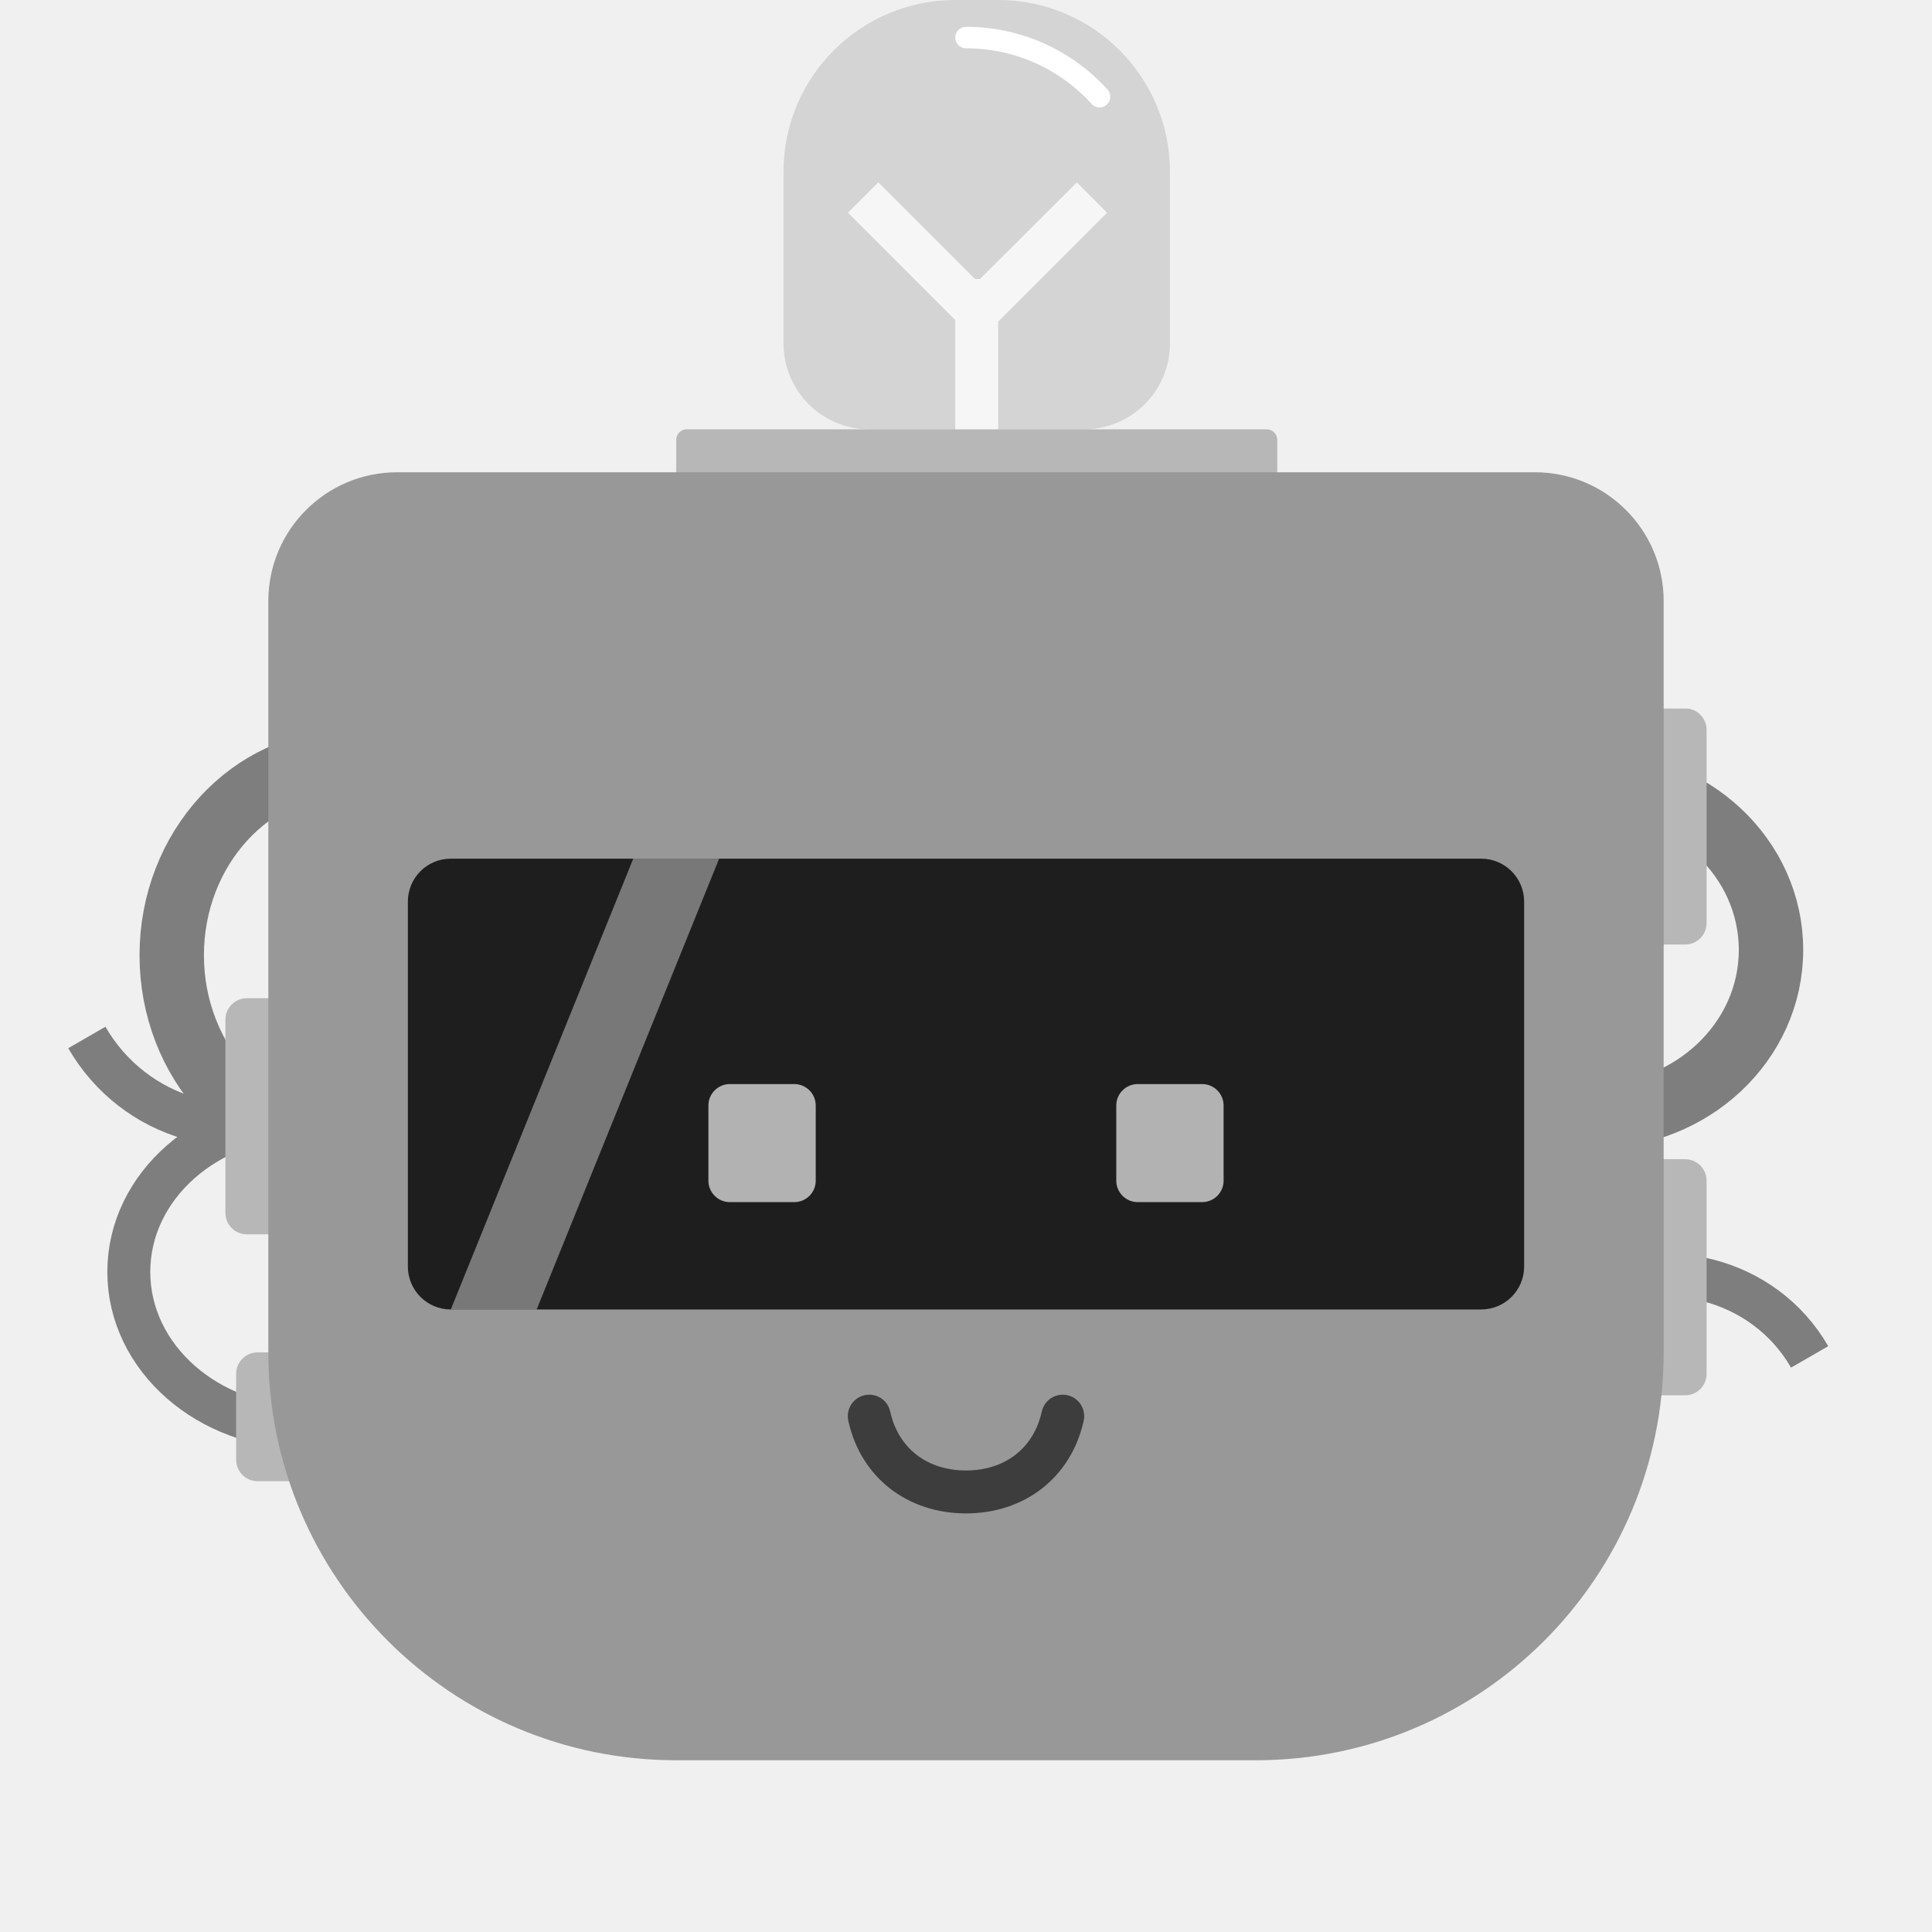
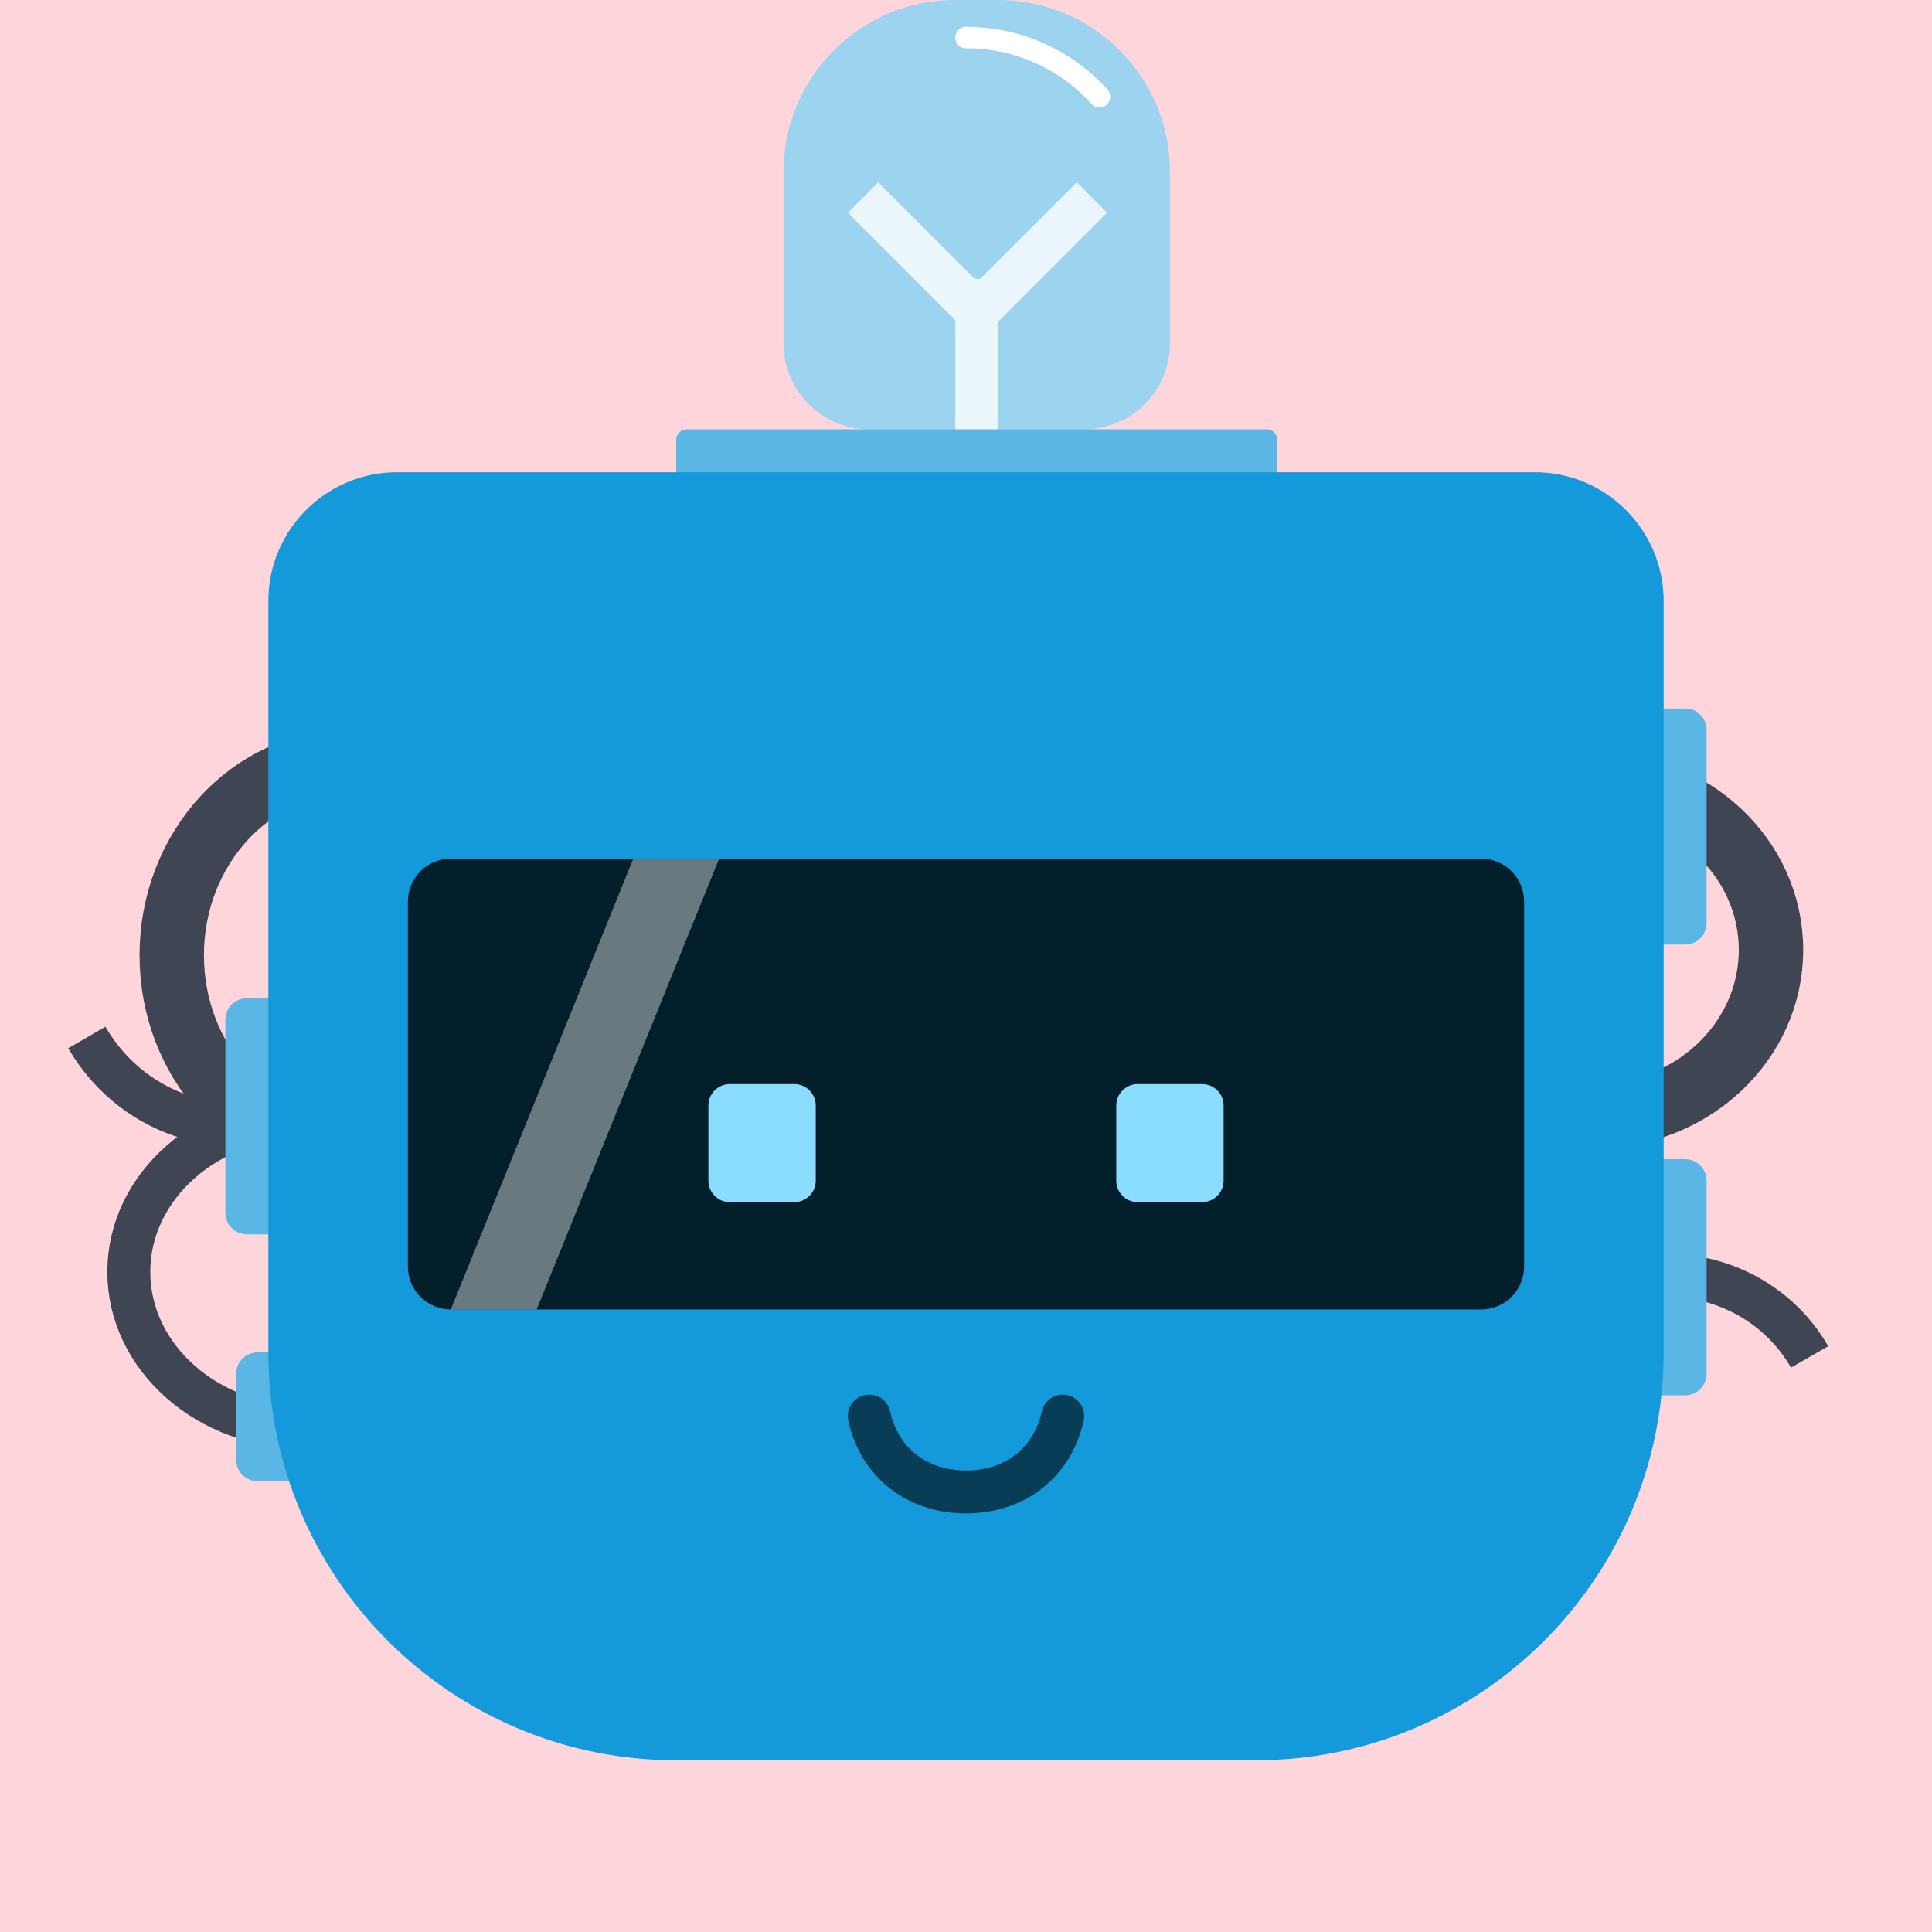
<svg xmlns="http://www.w3.org/2000/svg" viewBox="0 0 180 180" fill="none" shape-rendering="auto" aria-hidden="true">
  <defs>
    <g id="sides-cables02-565b0d28">
      <g opacity=".9">
-         <ellipse cx="26.5" cy="23" rx="16.5" ry="18" stroke="#717171" stroke-width="6" />
-         <path d="M23.51 36.76c-7.4 4.29-17 1.55-21.42-6.1" stroke="#717171" stroke-width="4" />
-         <ellipse cx="22.5" cy="52.5" rx="16.5" ry="14.5" stroke="#717171" stroke-width="4" />
+         <ellipse cx="26.5" cy="23" rx="16.5" ry="18" stroke="#2A3544" stroke-width="6" />
+         <path d="M23.51 36.76c-7.4 4.29-17 1.55-21.42-6.1" stroke="#2A3544" stroke-width="4" />
+         <ellipse cx="22.5" cy="52.5" rx="16.5" ry="14.5" stroke="#2A3544" stroke-width="4" />
      </g>
      <g opacity=".9">
-         <path d="M162.6 60.42c-4.27-7.41-13.95-9.84-21.6-5.42" stroke="#717171" stroke-width="4" />
-         <ellipse cx="142.5" cy="22.5" rx="16.5" ry="15.5" stroke="#717171" stroke-width="6" />
+         <path d="M162.6 60.42c-4.27-7.41-13.95-9.84-21.6-5.42" stroke="#2A3544" stroke-width="4" />
+         <ellipse cx="142.5" cy="22.5" rx="16.5" ry="15.5" stroke="#2A3544" stroke-width="6" />
      </g>
      <mask id="sidesCables02-a" style="mask-type:luminance">
        <rect x="15" y="27" width="16" height="22" rx="2" fill="white" />
        <rect x="16" y="60" width="16" height="12" rx="2" fill="white" />
        <rect x="137" y="42" width="16" height="22" rx="2" fill="white" />
        <rect x="137" width="16" height="22" rx="2" fill="white" />
      </mask>
      <g mask="url(#sidesCables02-a)">
-         <path d="M-6 0h180v76H-6z" fill="#989898" />
+         <path d="M-6 0h180v76H-6z" fill="#1499da" />
        <path d="M-6 0h180v76H-6z" fill="white" fill-opacity=".3" />
      </g>
    </g>
    <g id="top-bulb01-565b0d28">
      <mask id="topBulb01-a" style="mask-type:luminance">
        <path fill-rule="evenodd" clip-rule="evenodd" d="M24 16.6a16 16 0 0 1 16-16h4a16 16 0 0 1 16 16v16a8 8 0 0 1-8 8H32a8 8 0 0 1-8-8z" fill="white" />
        <rect x="14" y="40.59" width="56" height="12" rx="1" fill="white" />
      </mask>
      <g mask="url(#topBulb01-a)">
-         <path d="M-8 .6H92v52H-8z" fill="#989898" />
+         <path d="M-8 .6H92v52H-8z" fill="#1499da" />
        <path d="M-8 .6H92v52H-8z" fill="white" fill-opacity=".3" />
        <path fill="white" fill-opacity=".4" d="M12-2.41h60v43H12z" />
        <path d="M41 4.1c4.93 0 9.37 2.12 12.44 5.51" stroke="white" stroke-width="2" stroke-linecap="round" />
        <path d="M54.14 20.42 44 30.57v10.02h-4V30.42l-10-10 2.83-2.83 9 9h.48l9.02-9z" fill="white" fill-opacity=".8" />
      </g>
    </g>
    <g id="head-square02-565b0d28">
      <mask id="headSquare02-a" style="mask-type:luminance">
        <path d="M0 12A12 12 0 0 1 12 0h106a12 12 0 0 1 12 12v70a38 38 0 0 1-38 38H38A38 38 0 0 1 0 82z" fill="white" />
      </mask>
      <g mask="url(#headSquare02-a)">
-         <path d="M-2-2h134v124H-2z" fill="#989898" />
+         <path d="M-2-2h134v124H-2z" fill="#1499da" />
      </g>
    </g>
    <g id="mouth-smile01-565b0d28">
      <path d="M23.05 4.44a2 2 0 1 1 3.9-.88C27.72 6.96 30.4 9 34 9s6.28-2.04 7.05-5.44a2 2 0 1 1 3.9.88C43.75 9.7 39.43 13 34 13s-9.76-3.3-10.95-8.56" fill="black" fill-opacity=".6" />
    </g>
    <g id="eyes-frame1-565b0d28">
      <rect y="4" width="104" height="42" rx="4" fill="black" fill-opacity=".8" />
-       <rect x="28" y="25" width="10" height="11" rx="2" fill="#b2b2b2" />
-       <rect x="66" y="25" width="10" height="11" rx="2" fill="#b2b2b2" />
+       <rect x="28" y="25" width="10" height="11" rx="2" fill="#8BDDFF" />
+       <rect x="66" y="25" width="10" height="11" rx="2" fill="#8BDDFF" />
      <path fill-rule="evenodd" clip-rule="evenodd" d="M21 4h8L12 46H4z" fill="white" fill-opacity=".4" />
    </g>
    <clipPath id="clip-565b0d28">
      <rect width="180" height="180" rx="0" ry="0" />
    </clipPath>
  </defs>
  <g clip-path="url(#clip-565b0d28)">
+     <rect width="180" height="180" fill="#ffd5dc" />
    <use transform="translate(6 66)" href="#sides-cables02-565b0d28" />
    <use transform="translate(49 -.6)" href="#top-bulb01-565b0d28" />
    <use transform="translate(25 44)" href="#head-square02-565b0d28" />
    <use transform="translate(56 128)" href="#mouth-smile01-565b0d28" />
    <use transform="translate(38 76)" href="#eyes-frame1-565b0d28" />
  </g>
</svg>
